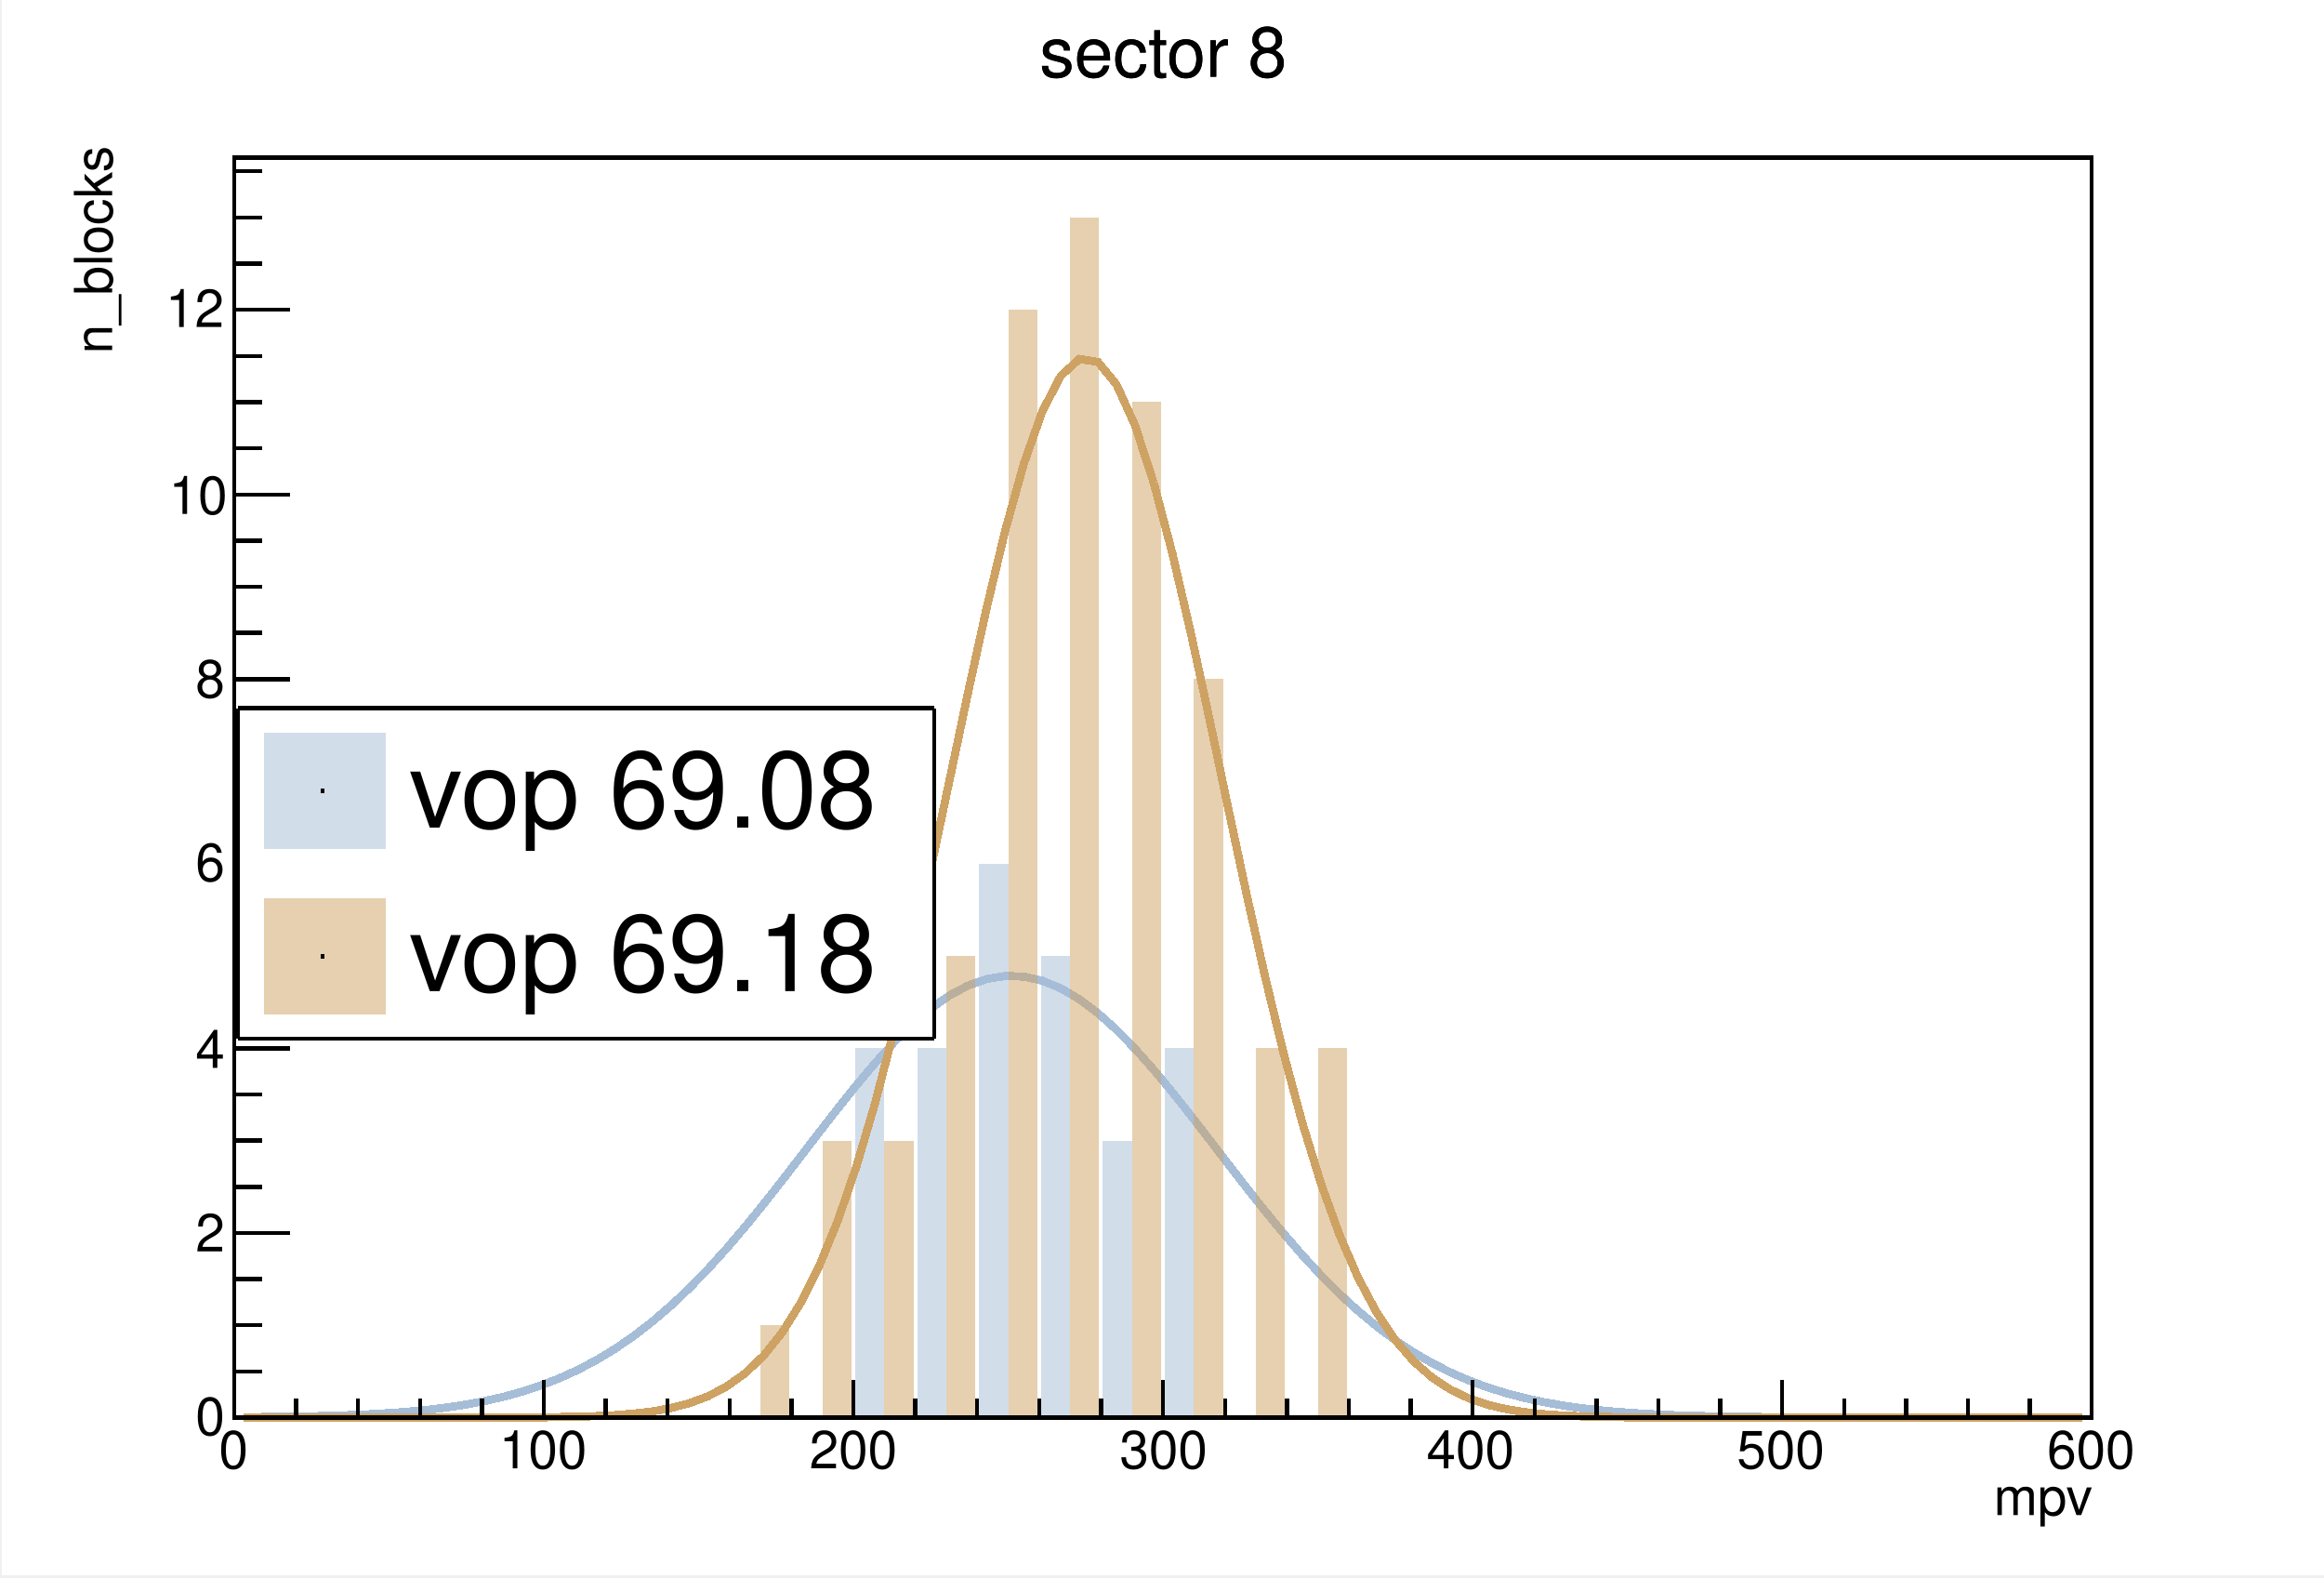
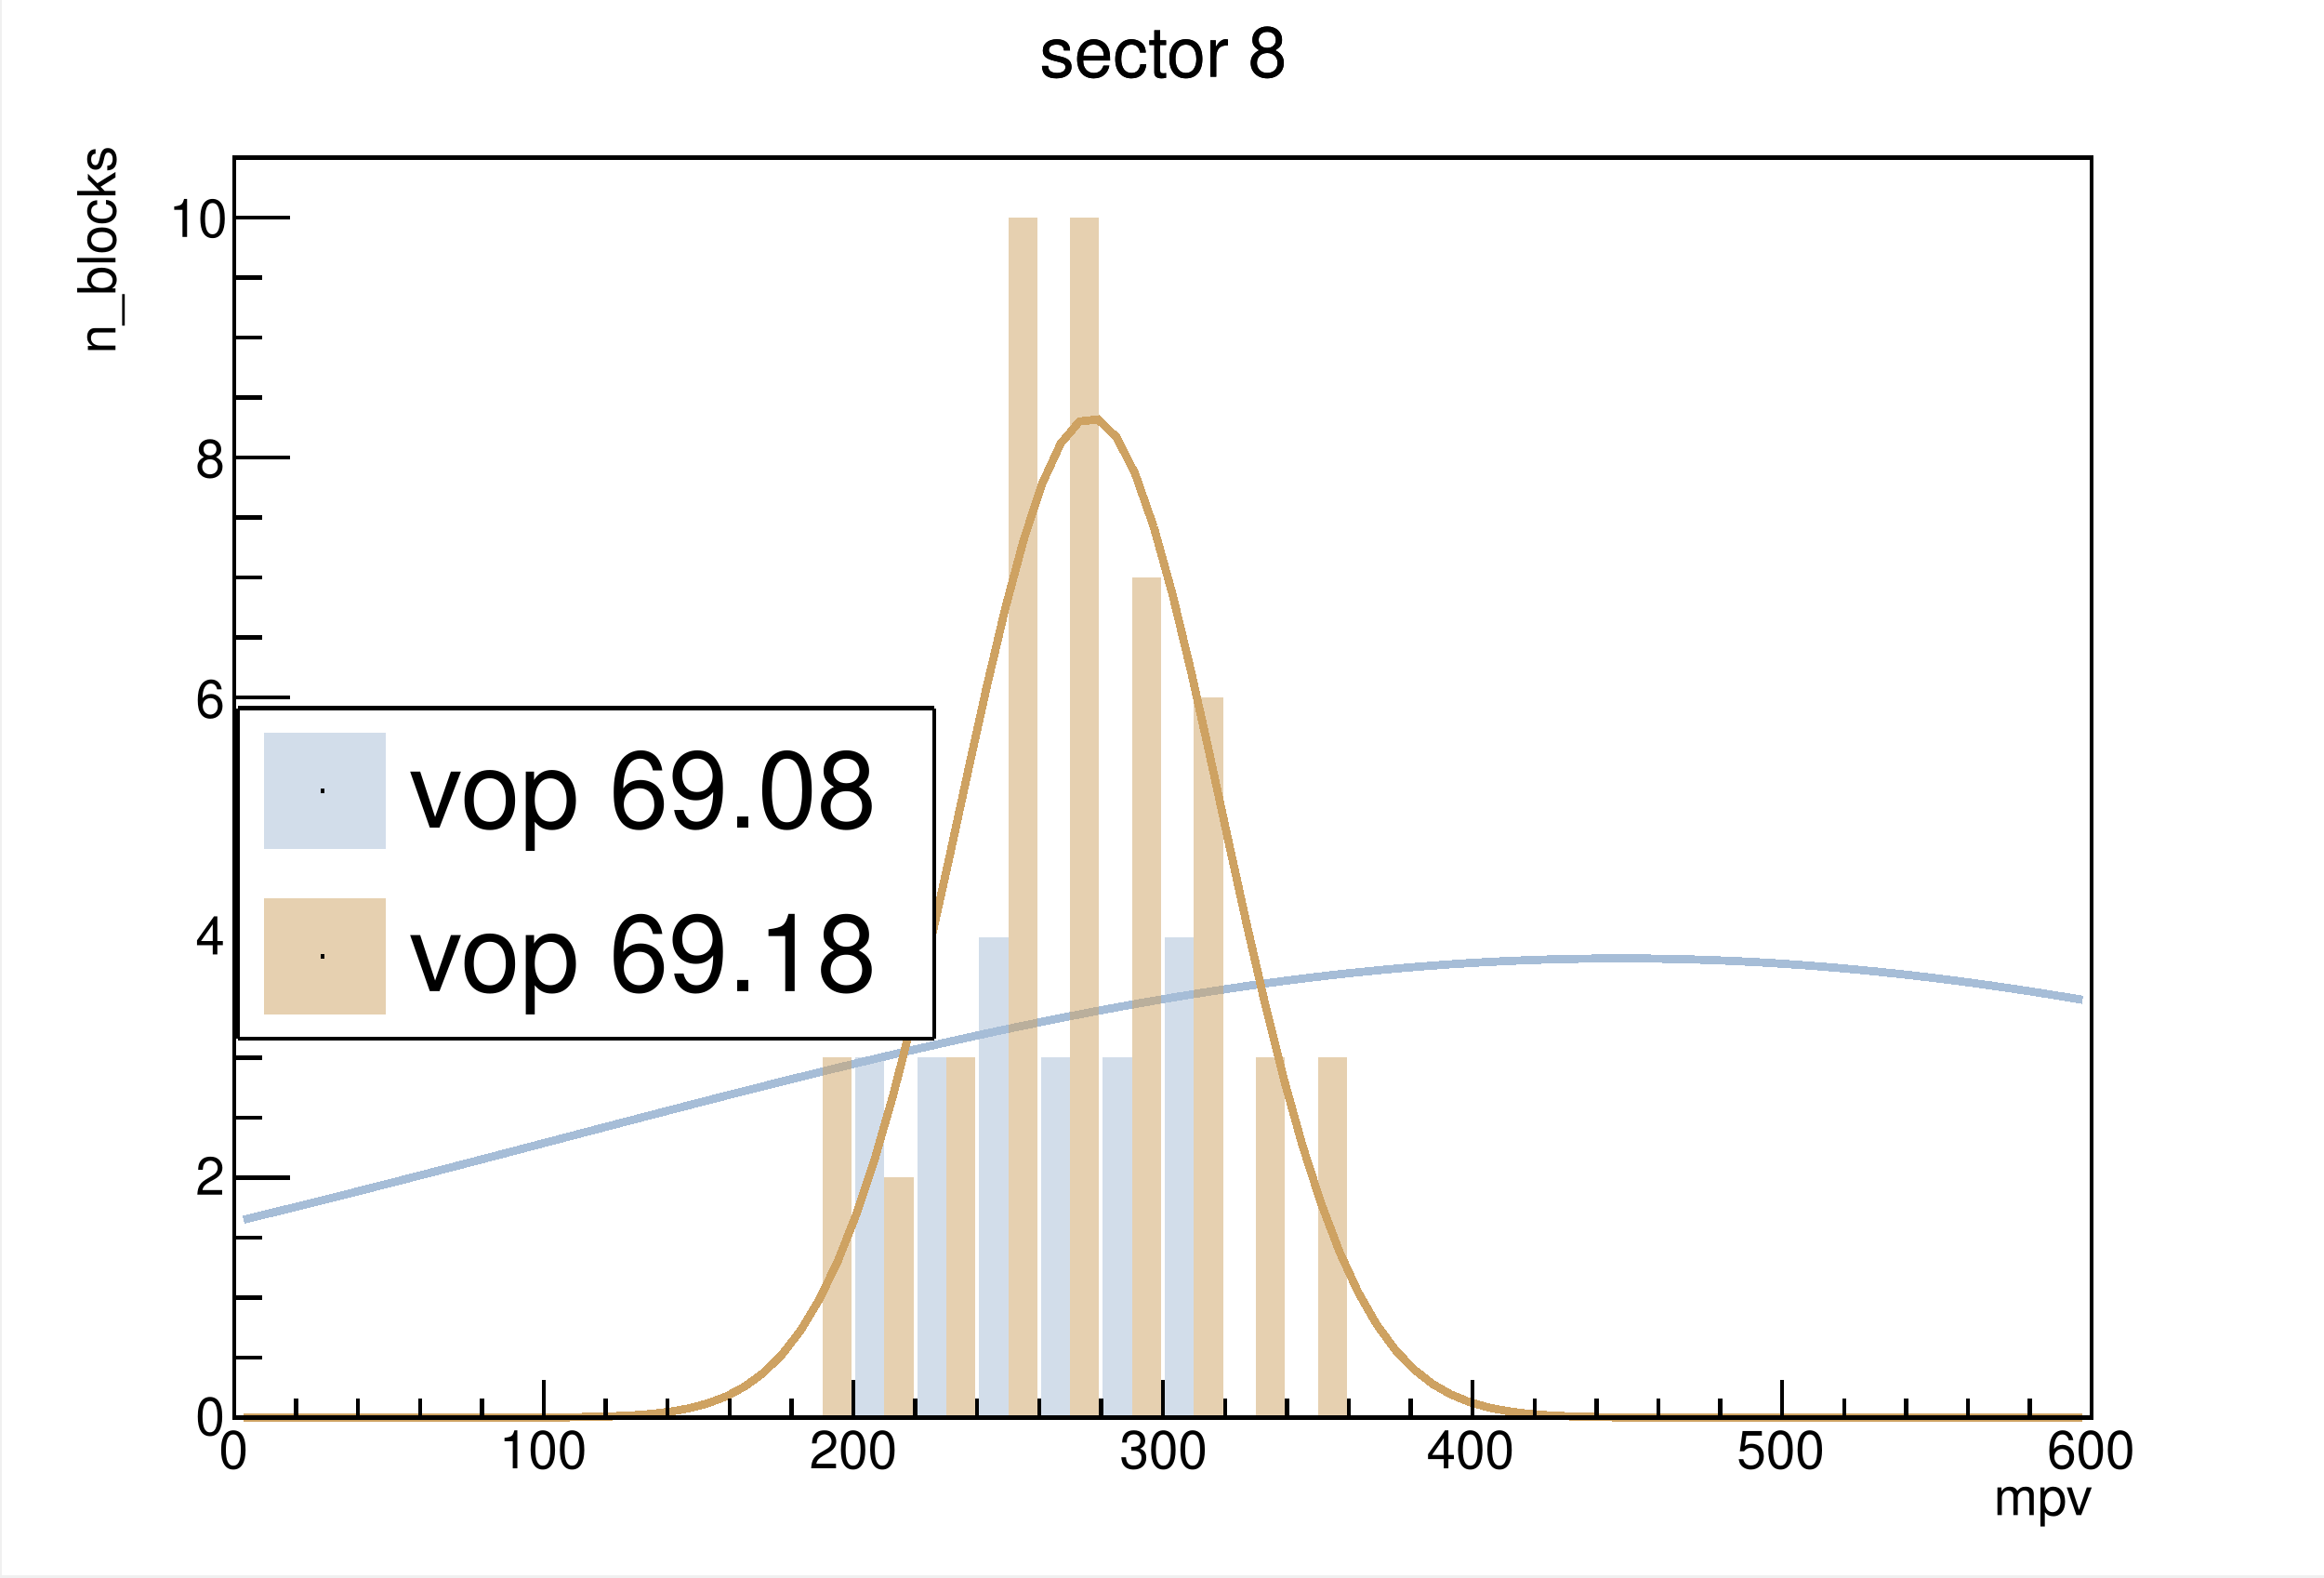
<svg xmlns="http://www.w3.org/2000/svg" width="567.429" height="384.969" viewBox="0 0 567.429 384.969" shape-rendering="crispEdges">
  <defs>
</defs>
  <rect x="0.5" y="0" width="566.929" height="384.469" fill="white" />
  <rect x="57.193" y="38.447" width="453.543" height="307.575" fill="white" />
  <rect x="57.193" y="38.447" width="453.543" height="307.575" fill="none" stroke="black" />
  <path d="M57.193,346.022h 453.543" fill="none" stroke="#000099" />
  <path d="M57.193,346.022h 453.543" fill="none" stroke="black" />
  <path d="M57.193,336.795v 9.227" fill="none" stroke="black" />
  <path d="M72.311,341.409v 4.614" fill="none" stroke="black" />
  <path d="M87.429,341.409v 4.614" fill="none" stroke="black" />
  <path d="M102.547,341.409v 4.614" fill="none" stroke="black" />
  <path d="M117.665,341.409v 4.614" fill="none" stroke="black" />
  <path d="M132.783,336.795v 9.227" fill="none" stroke="black" />
  <path d="M147.902,341.409v 4.614" fill="none" stroke="black" />
  <path d="M163.02,341.409v 4.614" fill="none" stroke="black" />
  <path d="M178.138,341.409v 4.614" fill="none" stroke="black" />
  <path d="M193.256,341.409v 4.614" fill="none" stroke="black" />
  <path d="M208.374,336.795v 9.227" fill="none" stroke="black" />
  <path d="M223.492,341.409v 4.614" fill="none" stroke="black" />
  <path d="M238.61,341.409v 4.614" fill="none" stroke="black" />
  <path d="M253.728,341.409v 4.614" fill="none" stroke="black" />
  <path d="M268.846,341.409v 4.614" fill="none" stroke="black" />
  <path d="M283.965,336.795v 9.227" fill="none" stroke="black" />
  <path d="M299.083,341.409v 4.614" fill="none" stroke="black" />
  <path d="M314.201,341.409v 4.614" fill="none" stroke="black" />
  <path d="M329.319,341.409v 4.614" fill="none" stroke="black" />
  <path d="M344.437,341.409v 4.614" fill="none" stroke="black" />
  <path d="M359.555,336.795v 9.227" fill="none" stroke="black" />
  <path d="M374.673,341.409v 4.614" fill="none" stroke="black" />
  <path d="M389.791,341.409v 4.614" fill="none" stroke="black" />
  <path d="M404.909,341.409v 4.614" fill="none" stroke="black" />
  <path d="M420.028,341.409v 4.614" fill="none" stroke="black" />
  <path d="M435.146,336.795v 9.227" fill="none" stroke="black" />
  <path d="M450.264,341.409v 4.614" fill="none" stroke="black" />
  <path d="M465.382,341.409v 4.614" fill="none" stroke="black" />
  <path d="M480.5,341.409v 4.614" fill="none" stroke="black" />
  <path d="M495.618,341.409v 4.614" fill="none" stroke="black" />
  <path d="M510.736,336.795v 9.227" fill="none" stroke="black" />
  <text xml:space="preserve" x="53.446" y="358.403" fill="black" font-size="12.845" font-family="Helvetica">0</text>
  <text xml:space="preserve" x="121.868" y="358.403" fill="black" font-size="12.845" font-family="Helvetica">100</text>
  <text xml:space="preserve" x="197.622" y="358.403" fill="black" font-size="12.845" font-family="Helvetica">200</text>
  <text xml:space="preserve" x="273.375" y="358.403" fill="black" font-size="12.845" font-family="Helvetica">300</text>
  <text xml:space="preserve" x="348.314" y="358.403" fill="black" font-size="12.845" font-family="Helvetica">400</text>
  <text xml:space="preserve" x="424.068" y="358.403" fill="black" font-size="12.845" font-family="Helvetica">500</text>
  <text xml:space="preserve" x="499.821" y="358.403" fill="black" font-size="12.845" font-family="Helvetica">600</text>
  <text xml:space="preserve" x="486.788" y="369.807" fill="black" font-size="12.845" font-family="Helvetica">mpv</text>
  <path d="M57.193,346.022v -307.575" fill="none" stroke="black" />
  <path d="M70.799,346.022h -13.606" fill="none" stroke="black" />
-   <path d="M63.996,334.756h -6.803" fill="none" stroke="black" />
-   <path d="M63.996,323.489h -6.803" fill="none" stroke="black" />
-   <path d="M63.996,312.223h -6.803" fill="none" stroke="black" />
-   <path d="M70.799,300.956h -13.606" fill="none" stroke="black" />
-   <path d="M63.996,289.69h -6.803" fill="none" stroke="black" />
-   <path d="M63.996,278.423h -6.803" fill="none" stroke="black" />
-   <path d="M63.996,267.157h -6.803" fill="none" stroke="black" />
-   <path d="M70.799,255.89h -13.606" fill="none" stroke="black" />
-   <path d="M63.996,244.624h -6.803" fill="none" stroke="black" />
-   <path d="M63.996,233.357h -6.803" fill="none" stroke="black" />
-   <path d="M63.996,222.091h -6.803" fill="none" stroke="black" />
-   <path d="M70.799,210.824h -13.606" fill="none" stroke="black" />
+   <path d="M63.996,331.376h -6.803" fill="none" stroke="black" />
+   <path d="M63.996,316.729h -6.803" fill="none" stroke="black" />
+   <path d="M63.996,302.083h -6.803" fill="none" stroke="black" />
+   <path d="M70.799,287.436h -13.606" fill="none" stroke="black" />
+   <path d="M63.996,272.79h -6.803" fill="none" stroke="black" />
+   <path d="M63.996,258.144h -6.803" fill="none" stroke="black" />
+   <path d="M63.996,243.497h -6.803" fill="none" stroke="black" />
+   <path d="M70.799,228.851h -13.606" fill="none" stroke="black" />
+   <path d="M63.996,214.204h -6.803" fill="none" stroke="black" />
  <path d="M63.996,199.558h -6.803" fill="none" stroke="black" />
-   <path d="M63.996,188.291h -6.803" fill="none" stroke="black" />
-   <path d="M63.996,177.025h -6.803" fill="none" stroke="black" />
-   <path d="M70.799,165.758h -13.606" fill="none" stroke="black" />
-   <path d="M63.996,154.492h -6.803" fill="none" stroke="black" />
-   <path d="M63.996,143.225h -6.803" fill="none" stroke="black" />
-   <path d="M63.996,131.959h -6.803" fill="none" stroke="black" />
-   <path d="M70.799,120.692h -13.606" fill="none" stroke="black" />
-   <path d="M63.996,109.426h -6.803" fill="none" stroke="black" />
-   <path d="M63.996,98.159h -6.803" fill="none" stroke="black" />
-   <path d="M63.996,86.893h -6.803" fill="none" stroke="black" />
-   <path d="M70.799,75.626h -13.606" fill="none" stroke="black" />
-   <path d="M70.799,75.626h -13.606" fill="none" stroke="black" />
-   <path d="M63.996,64.36h -6.803" fill="none" stroke="black" />
-   <path d="M63.996,53.093h -6.803" fill="none" stroke="black" />
-   <path d="M63.996,41.827h -6.803" fill="none" stroke="black" />
+   <path d="M63.996,184.911h -6.803" fill="none" stroke="black" />
+   <path d="M70.799,170.265h -13.606" fill="none" stroke="black" />
+   <path d="M63.996,155.618h -6.803" fill="none" stroke="black" />
+   <path d="M63.996,140.972h -6.803" fill="none" stroke="black" />
+   <path d="M63.996,126.326h -6.803" fill="none" stroke="black" />
+   <path d="M70.799,111.679h -13.606" fill="none" stroke="black" />
+   <path d="M63.996,97.033h -6.803" fill="none" stroke="black" />
+   <path d="M63.996,82.386h -6.803" fill="none" stroke="black" />
+   <path d="M63.996,67.74h -6.803" fill="none" stroke="black" />
+   <path d="M70.799,53.093h -13.606" fill="none" stroke="black" />
+   <path d="M70.799,53.093h -13.606" fill="none" stroke="black" />
+   <path d="M63.996,38.447h -6.803" fill="none" stroke="black" />
  <text xml:space="preserve" x="47.744" y="350.258" fill="black" font-size="12.845" font-family="Helvetica">0</text>
-   <text xml:space="preserve" x="47.744" y="305.457" fill="black" font-size="12.845" font-family="Helvetica">2</text>
-   <text xml:space="preserve" x="47.744" y="260.657" fill="black" font-size="12.845" font-family="Helvetica">4</text>
-   <text xml:space="preserve" x="47.744" y="215.042" fill="black" font-size="12.845" font-family="Helvetica">6</text>
-   <text xml:space="preserve" x="47.744" y="170.242" fill="black" font-size="12.845" font-family="Helvetica">8</text>
-   <text xml:space="preserve" x="41.228" y="125.441" fill="black" font-size="12.845" font-family="Helvetica">10</text>
-   <text xml:space="preserve" x="40.413" y="79.826" fill="black" font-size="12.845" font-family="Helvetica">12</text>
-   <g transform="rotate(-90,27.3803,86.3427)">
-     <text xml:space="preserve" x="27.38" y="86.343" fill="black" font-size="12.845" font-family="Helvetica">n_blocks</text>
+   <text xml:space="preserve" x="47.744" y="291.61" fill="black" font-size="12.845" font-family="Helvetica">2</text>
+   <text xml:space="preserve" x="47.744" y="232.962" fill="black" font-size="12.845" font-family="Helvetica">4</text>
+   <text xml:space="preserve" x="47.744" y="175.129" fill="black" font-size="12.845" font-family="Helvetica">6</text>
+   <text xml:space="preserve" x="47.744" y="116.481" fill="black" font-size="12.845" font-family="Helvetica">8</text>
+   <text xml:space="preserve" x="41.228" y="57.833" fill="black" font-size="12.845" font-family="Helvetica">10</text>
+   <g transform="rotate(-90,28.1948,86.3427)">
+     <text xml:space="preserve" x="28.195" y="86.343" fill="black" font-size="12.845" font-family="Helvetica">n_blocks</text>
  </g>
  <text xml:space="preserve" x="253.826" y="18.735" fill="black" font-size="16.99" font-family="Helvetica">sector 8</text>
  <rect x="57.647" y="346.022" width="7.106" height="0" fill="#a6bdd7" fill-opacity="0.50" stroke-opacity="0.50" />
  <rect x="72.765" y="346.022" width="7.106" height="0" fill="#a6bdd7" fill-opacity="0.50" stroke-opacity="0.50" />
  <rect x="87.883" y="346.022" width="7.106" height="0" fill="#a6bdd7" fill-opacity="0.50" stroke-opacity="0.50" />
  <rect x="103.001" y="346.022" width="7.106" height="0" fill="#a6bdd7" fill-opacity="0.50" stroke-opacity="0.50" />
  <rect x="118.119" y="346.022" width="7.106" height="0" fill="#a6bdd7" fill-opacity="0.50" stroke-opacity="0.50" />
  <rect x="133.237" y="346.022" width="7.106" height="0" fill="#a6bdd7" fill-opacity="0.50" stroke-opacity="0.50" />
  <rect x="148.355" y="346.022" width="7.106" height="0" fill="#a6bdd7" fill-opacity="0.50" stroke-opacity="0.50" />
  <rect x="163.473" y="346.022" width="7.106" height="0" fill="#a6bdd7" fill-opacity="0.50" stroke-opacity="0.50" />
  <rect x="178.591" y="346.022" width="7.106" height="0" fill="#a6bdd7" fill-opacity="0.50" stroke-opacity="0.50" />
  <rect x="193.709" y="346.022" width="7.106" height="0" fill="#a6bdd7" fill-opacity="0.50" stroke-opacity="0.50" />
-   <rect x="208.828" y="255.89" width="7.106" height="90.132" fill="#a6bdd7" fill-opacity="0.50" stroke-opacity="0.50" />
-   <rect x="223.946" y="255.89" width="7.106" height="90.132" fill="#a6bdd7" fill-opacity="0.50" stroke-opacity="0.50" />
-   <rect x="239.064" y="210.824" width="7.106" height="135.198" fill="#a6bdd7" fill-opacity="0.50" stroke-opacity="0.50" />
-   <rect x="254.182" y="233.357" width="7.106" height="112.665" fill="#a6bdd7" fill-opacity="0.50" stroke-opacity="0.50" />
-   <rect x="269.3" y="278.423" width="7.106" height="67.599" fill="#a6bdd7" fill-opacity="0.50" stroke-opacity="0.50" />
-   <rect x="284.418" y="255.89" width="7.106" height="90.132" fill="#a6bdd7" fill-opacity="0.50" stroke-opacity="0.50" />
+   <rect x="208.828" y="258.144" width="7.106" height="87.879" fill="#a6bdd7" fill-opacity="0.50" stroke-opacity="0.50" />
+   <rect x="223.946" y="258.144" width="7.106" height="87.879" fill="#a6bdd7" fill-opacity="0.50" stroke-opacity="0.50" />
+   <rect x="239.064" y="228.851" width="7.106" height="117.172" fill="#a6bdd7" fill-opacity="0.50" stroke-opacity="0.50" />
+   <rect x="254.182" y="258.144" width="7.106" height="87.879" fill="#a6bdd7" fill-opacity="0.50" stroke-opacity="0.50" />
+   <rect x="269.3" y="258.144" width="7.106" height="87.879" fill="#a6bdd7" fill-opacity="0.50" stroke-opacity="0.50" />
+   <rect x="284.418" y="228.851" width="7.106" height="117.172" fill="#a6bdd7" fill-opacity="0.50" stroke-opacity="0.50" />
  <rect x="299.536" y="346.022" width="7.106" height="0" fill="#a6bdd7" fill-opacity="0.50" stroke-opacity="0.50" />
  <rect x="314.654" y="346.022" width="7.106" height="0" fill="#a6bdd7" fill-opacity="0.50" stroke-opacity="0.50" />
  <rect x="329.772" y="346.022" width="7.106" height="0" fill="#a6bdd7" fill-opacity="0.50" stroke-opacity="0.50" />
  <rect x="344.891" y="346.022" width="7.106" height="0" fill="#a6bdd7" fill-opacity="0.50" stroke-opacity="0.50" />
  <rect x="360.009" y="346.022" width="7.106" height="0" fill="#a6bdd7" fill-opacity="0.50" stroke-opacity="0.50" />
  <rect x="375.127" y="346.022" width="7.106" height="0" fill="#a6bdd7" fill-opacity="0.50" stroke-opacity="0.50" />
  <rect x="390.245" y="346.022" width="7.106" height="0" fill="#a6bdd7" fill-opacity="0.50" stroke-opacity="0.50" />
  <rect x="405.363" y="346.022" width="7.106" height="0" fill="#a6bdd7" fill-opacity="0.50" stroke-opacity="0.50" />
  <rect x="420.481" y="346.022" width="7.106" height="0" fill="#a6bdd7" fill-opacity="0.50" stroke-opacity="0.50" />
  <rect x="435.599" y="346.022" width="7.106" height="0" fill="#a6bdd7" fill-opacity="0.50" stroke-opacity="0.50" />
  <rect x="450.717" y="346.022" width="7.106" height="0" fill="#a6bdd7" fill-opacity="0.50" stroke-opacity="0.50" />
  <rect x="465.835" y="346.022" width="7.106" height="0" fill="#a6bdd7" fill-opacity="0.50" stroke-opacity="0.50" />
  <rect x="480.954" y="346.022" width="7.106" height="0" fill="#a6bdd7" fill-opacity="0.50" stroke-opacity="0.50" />
  <rect x="496.072" y="346.022" width="7.106" height="0" fill="#a6bdd7" fill-opacity="0.50" stroke-opacity="0.50" />
-   <path d="M59.461,345.922l 4.535, -0.04l 4.535, -0.054l 4.535, -0.072l 4.535, -0.097l 4.535, -0.127l 4.535, -0.167l 4.535, -0.216l 4.535, -0.278l 4.535, -0.354l 4.535, -0.447l 4.535, -0.56l  4.535, -0.693l 4.535, -0.852l 4.535, -1.036l 4.535, -1.248l 4.535, -1.49l 4.535, -1.761l 4.535, -2.062l 4.535, -2.39l 4.535, -2.742l 4.535, -3.115l 4.535, -3.501l 4.535, -3.893l 4.535, -4.281l  4.535, -4.656l 4.535, -5.004l 4.535, -5.314l 4.535, -5.571l 4.535, -5.763l 4.535, -5.878l 4.535, -5.904l 4.535, -5.831l 4.535, -5.654l 4.535, -5.368l 4.535, -4.974l 4.535, -4.473l 4.535, -3.873l  4.535, -3.185l 4.535, -2.422l 4.535, -1.602l 4.535, -0.742l 4.535, 0.135l 4.535, 1.009l 4.535, 1.859l 4.535, 2.663l 4.535, 3.405l 4.535, 4.067l 4.535, 4.637l 4.535, 5.106" fill="none" stroke="#a6bdd7" stroke-width="2" />
-   <path d="M281.697,261.114l 4.535, 5.468l 4.535, 5.72l 4.535, 5.864l 4.535, 5.906l 4.535, 5.852l 4.535, 5.712l 4.535, 5.498l 4.535, 5.223l 4.535, 4.901l 4.535, 4.543l 4.535, 4.163l 4.535, 3.772l  4.535, 3.381l 4.535, 2.999l 4.535, 2.632l 4.535, 2.286l 4.535, 1.967l 4.535, 1.675l 4.535, 1.413l 4.535, 1.18l 4.535, 0.976l 4.535, 0.8l 4.535, 0.65l 4.535, 0.523l 4.535, 0.417l 4.535,  0.329l 4.535, 0.258l 4.535, 0.2l 4.535, 0.154l 4.535, 0.117l 4.535, 0.089l 4.535, 0.066l 4.535, 0.049l 4.535, 0.036l 4.535, 0.026l 4.535, 0.019l 4.535, 0.014l 4.535, 0.031h  49.89" fill="none" stroke="#a6bdd7" stroke-width="2" />
-   <path d="M503.933,346.022h 4.535" fill="none" stroke="#a6bdd7" stroke-width="2" />
+   <path d="M59.461,297.71l 4.535, -1.102l 4.535, -1.111l 4.535, -1.121l 4.535, -1.129l 4.535, -1.137l 4.535, -1.145l 4.535, -1.152l 4.535, -1.159l 4.535, -1.165l 4.535, -1.17l 4.535, -1.175l 4.535,  -1.179l 4.535, -1.182l 4.535, -1.185l 4.535, -1.187l 4.535, -1.189l 4.535, -1.189l 4.535, -1.189l 4.535, -1.189l 4.535, -1.187l 4.535, -1.185l 4.535, -1.182l 4.535, -1.178l 4.535, -1.174l 4.535,  -1.168l 4.535, -1.162l 4.535, -1.155l 4.535, -1.147l 4.535, -1.139l 4.535, -1.129l 4.535, -1.119l 4.535, -1.108l 4.535, -1.096l 4.535, -1.083l 4.535, -1.07l 4.535, -1.055l 4.535, -1.04l 4.535,  -1.024l 4.535, -1.007l 4.535, -0.989l 4.535, -0.971l 4.535, -0.952l 4.535, -0.932l 4.535, -0.911l 4.535, -0.889l 4.535, -0.867l 4.535, -0.844l 4.535, -0.82l 4.535, -0.796" fill="none" stroke="#a6bdd7" stroke-width="2" />
+   <path d="M281.697,244.277l 4.535, -0.771l 4.535, -0.745l 4.535, -0.718l 4.535, -0.691l 4.535, -0.664l 4.535, -0.635l 4.535, -0.607l 4.535, -0.577l 4.535, -0.547l 4.535, -0.517l 4.535, -0.486l  4.535, -0.455l 4.535, -0.423l 4.535, -0.391l 4.535, -0.359l 4.535, -0.326l 4.535, -0.293l 4.535, -0.26l 4.535, -0.227l 4.535, -0.193l 4.535, -0.159l 4.535, -0.125l 4.535, -0.091l 4.535,  -0.056l 4.535, -0.022l 4.535, 0.012l 4.535, 0.046l 4.535, 0.081l 4.535, 0.115l 4.535, 0.149l 4.535, 0.183l 4.535, 0.217l 4.535, 0.25l 4.535, 0.284l 4.535, 0.317l 4.535, 0.35l  4.535, 0.382l 4.535, 0.414l 4.535, 0.446l 4.535, 0.477l 4.535, 0.508l 4.535, 0.539l 4.535, 0.569l 4.535, 0.598l 4.535, 0.627l 4.535, 0.656l 4.535, 0.683l 4.535, 0.711l 4.535, 0.737" fill="none" stroke="#a6bdd7" stroke-width="2" />
+   <path d="M503.933,243.287l 4.535, 0.763" fill="none" stroke="#a6bdd7" stroke-width="2" />
  <rect x="64.752" y="346.022" width="7.106" height="0" fill="#cea262" fill-opacity="0.50" stroke-opacity="0.50" />
  <rect x="79.87" y="346.022" width="7.106" height="0" fill="#cea262" fill-opacity="0.50" stroke-opacity="0.50" />
  <rect x="94.988" y="346.022" width="7.106" height="0" fill="#cea262" fill-opacity="0.50" stroke-opacity="0.50" />
  <rect x="110.106" y="346.022" width="7.106" height="0" fill="#cea262" fill-opacity="0.50" stroke-opacity="0.50" />
  <rect x="125.224" y="346.022" width="7.106" height="0" fill="#cea262" fill-opacity="0.50" stroke-opacity="0.50" />
  <rect x="140.343" y="346.022" width="7.106" height="0" fill="#cea262" fill-opacity="0.50" stroke-opacity="0.50" />
  <rect x="155.461" y="346.022" width="7.106" height="0" fill="#cea262" fill-opacity="0.50" stroke-opacity="0.50" />
  <rect x="170.579" y="346.022" width="7.106" height="0" fill="#cea262" fill-opacity="0.50" stroke-opacity="0.50" />
-   <rect x="185.697" y="323.489" width="7.106" height="22.533" fill="#cea262" fill-opacity="0.50" stroke-opacity="0.50" />
-   <rect x="200.815" y="278.423" width="7.106" height="67.599" fill="#cea262" fill-opacity="0.50" stroke-opacity="0.50" />
-   <rect x="215.933" y="278.423" width="7.106" height="67.599" fill="#cea262" fill-opacity="0.50" stroke-opacity="0.50" />
-   <rect x="231.051" y="233.357" width="7.106" height="112.665" fill="#cea262" fill-opacity="0.50" stroke-opacity="0.50" />
-   <rect x="246.169" y="75.626" width="7.106" height="270.396" fill="#cea262" fill-opacity="0.50" stroke-opacity="0.50" />
+   <rect x="185.697" y="346.022" width="7.106" height="0" fill="#cea262" fill-opacity="0.50" stroke-opacity="0.50" />
+   <rect x="200.815" y="258.144" width="7.106" height="87.879" fill="#cea262" fill-opacity="0.50" stroke-opacity="0.50" />
+   <rect x="215.933" y="287.436" width="7.106" height="58.586" fill="#cea262" fill-opacity="0.50" stroke-opacity="0.50" />
+   <rect x="231.051" y="258.144" width="7.106" height="87.879" fill="#cea262" fill-opacity="0.50" stroke-opacity="0.50" />
+   <rect x="246.169" y="53.093" width="7.106" height="292.929" fill="#cea262" fill-opacity="0.50" stroke-opacity="0.50" />
  <rect x="261.287" y="53.093" width="7.106" height="292.929" fill="#cea262" fill-opacity="0.50" stroke-opacity="0.50" />
-   <rect x="276.406" y="98.159" width="7.106" height="247.863" fill="#cea262" fill-opacity="0.50" stroke-opacity="0.50" />
-   <rect x="291.524" y="165.758" width="7.106" height="180.264" fill="#cea262" fill-opacity="0.50" stroke-opacity="0.50" />
-   <rect x="306.642" y="255.89" width="7.106" height="90.132" fill="#cea262" fill-opacity="0.50" stroke-opacity="0.50" />
-   <rect x="321.76" y="255.89" width="7.106" height="90.132" fill="#cea262" fill-opacity="0.50" stroke-opacity="0.50" />
+   <rect x="276.406" y="140.972" width="7.106" height="205.05" fill="#cea262" fill-opacity="0.50" stroke-opacity="0.50" />
+   <rect x="291.524" y="170.265" width="7.106" height="175.757" fill="#cea262" fill-opacity="0.50" stroke-opacity="0.50" />
+   <rect x="306.642" y="258.144" width="7.106" height="87.879" fill="#cea262" fill-opacity="0.50" stroke-opacity="0.50" />
+   <rect x="321.76" y="258.144" width="7.106" height="87.879" fill="#cea262" fill-opacity="0.50" stroke-opacity="0.50" />
  <rect x="336.878" y="346.022" width="7.106" height="0" fill="#cea262" fill-opacity="0.50" stroke-opacity="0.50" />
  <rect x="351.996" y="346.022" width="7.106" height="0" fill="#cea262" fill-opacity="0.50" stroke-opacity="0.50" />
  <rect x="367.114" y="346.022" width="7.106" height="0" fill="#cea262" fill-opacity="0.50" stroke-opacity="0.50" />
  <rect x="382.232" y="346.022" width="7.106" height="0" fill="#cea262" fill-opacity="0.50" stroke-opacity="0.50" />
  <rect x="397.35" y="346.022" width="7.106" height="0" fill="#cea262" fill-opacity="0.50" stroke-opacity="0.50" />
  <rect x="412.469" y="346.022" width="7.106" height="0" fill="#cea262" fill-opacity="0.50" stroke-opacity="0.50" />
  <rect x="427.587" y="346.022" width="7.106" height="0" fill="#cea262" fill-opacity="0.50" stroke-opacity="0.50" />
  <rect x="442.705" y="346.022" width="7.106" height="0" fill="#cea262" fill-opacity="0.50" stroke-opacity="0.50" />
  <rect x="457.823" y="346.022" width="7.106" height="0" fill="#cea262" fill-opacity="0.50" stroke-opacity="0.50" />
  <rect x="472.941" y="346.022" width="7.106" height="0" fill="#cea262" fill-opacity="0.50" stroke-opacity="0.50" />
  <rect x="488.059" y="346.022" width="7.106" height="0" fill="#cea262" fill-opacity="0.50" stroke-opacity="0.50" />
  <rect x="503.177" y="346.022" width="7.106" height="0" fill="#cea262" fill-opacity="0.50" stroke-opacity="0.50" />
-   <path d="M59.461,346.022h 63.496l 4.535, -0.044l 4.535, -0.033l 4.535, -0.055l 4.535, -0.091l 4.535, -0.147l 4.535, -0.233l 4.535, -0.361l 4.535, -0.547l 4.535, -0.814l 4.535, -1.186l 4.535,  -1.692l 4.535, -2.363l 4.535, -3.231l 4.535, -4.323l 4.535, -5.659l 4.535, -7.242l 4.535, -9.061l 4.535, -11.073l 4.535, -13.211l 4.535, -15.374l 4.535, -17.432l 4.535, -19.232l 4.535, -20.607l 4.535,  -21.393l 4.535, -21.44l 4.535, -20.637l 4.535, -18.924l 4.535, -16.305l 4.535, -12.857l 4.535, -8.725l 4.535, -4.114l 4.535, 0.727l 4.535, 5.527l 4.535, 10.019l 4.535, 13.966" fill="none" stroke="#cea262" stroke-width="2" />
-   <path d="M281.697,117.856l 4.535, 17.179l 4.535, 19.532l 4.535, 20.97l 4.535, 21.51l 4.535, 21.229l 4.535, 20.251l 4.535, 18.731l 4.535, 16.837l 4.535, 14.732l 4.535, 12.565l 4.535, 10.455l 4.535, 8.495l 4.535,  6.744l 4.535, 5.234l 4.535, 3.972l 4.535, 2.95l 4.535, 2.144l 4.535, 1.525l 4.535, 1.062l 4.535, 0.725l 4.535, 0.484l 4.535, 0.317l 4.535, 0.203l 4.535, 0.128l 4.535, 0.079l 4.535,  0.048l 4.535, 0.028l 4.535, 0.037h 95.244" fill="none" stroke="#cea262" stroke-width="2" />
+   <path d="M59.461,346.022h 68.031l 4.535, -0.038l 4.535, -0.03l 4.535, -0.051l 4.535, -0.086l 4.535, -0.14l 4.535, -0.225l 4.535, -0.353l 4.535, -0.543l 4.535, -0.816l 4.535, -1.199l 4.535,  -1.725l 4.535, -2.425l 4.535, -3.333l 4.535, -4.477l 4.535, -5.875l 4.535, -7.527l 4.535, -9.412l 4.535, -11.477l 4.535, -13.639l 4.535, -15.779l 4.535, -17.749l 4.535, -19.377l 4.535, -20.487l 4.535,  -20.907l 4.535, -20.501l 4.535, -19.175l 4.535, -16.906l 4.535, -13.743l 4.535, -9.816l 4.535, -5.322l 4.535, -0.513l 4.535, 4.325l 4.535, 8.908l 4.535, 12.974" fill="none" stroke="#cea262" stroke-width="2" />
+   <path d="M281.697,128.583l 4.535, 16.311l 4.535, 18.775l 4.535, 20.3l 4.535, 20.895l 4.535, 20.638l 4.535, 19.66l 4.535, 18.126l 4.535, 16.214l 4.535, 14.097l 4.535, 11.928l 4.535, 9.834l 4.535, 7.906l 4.535,  6.202l 4.535, 4.75l 4.535, 3.554l 4.535, 2.598l 4.535, 1.856l 4.535, 1.297l 4.535, 0.886l 4.535, 0.592l 4.535, 0.387l 4.535, 0.248l 4.535, 0.155l 4.535, 0.095l 4.535, 0.057l 4.535,  0.033l 4.535, 0.043h 99.779" fill="none" stroke="#cea262" stroke-width="2" />
  <path d="M503.933,346.022h 4.535" fill="none" stroke="#cea262" stroke-width="2" />
  <path d="M57.193,346.022h 453.543" fill="none" stroke="black" />
  <path d="M57.193,336.795v 9.227" fill="none" stroke="black" />
  <path d="M72.311,341.409v 4.614" fill="none" stroke="black" />
  <path d="M87.429,341.409v 4.614" fill="none" stroke="black" />
  <path d="M102.547,341.409v 4.614" fill="none" stroke="black" />
  <path d="M117.665,341.409v 4.614" fill="none" stroke="black" />
  <path d="M132.783,336.795v 9.227" fill="none" stroke="black" />
  <path d="M147.902,341.409v 4.614" fill="none" stroke="black" />
  <path d="M163.02,341.409v 4.614" fill="none" stroke="black" />
  <path d="M178.138,341.409v 4.614" fill="none" stroke="black" />
  <path d="M193.256,341.409v 4.614" fill="none" stroke="black" />
  <path d="M208.374,336.795v 9.227" fill="none" stroke="black" />
  <path d="M223.492,341.409v 4.614" fill="none" stroke="black" />
  <path d="M238.61,341.409v 4.614" fill="none" stroke="black" />
  <path d="M253.728,341.409v 4.614" fill="none" stroke="black" />
  <path d="M268.846,341.409v 4.614" fill="none" stroke="black" />
  <path d="M283.965,336.795v 9.227" fill="none" stroke="black" />
  <path d="M299.083,341.409v 4.614" fill="none" stroke="black" />
  <path d="M314.201,341.409v 4.614" fill="none" stroke="black" />
  <path d="M329.319,341.409v 4.614" fill="none" stroke="black" />
  <path d="M344.437,341.409v 4.614" fill="none" stroke="black" />
  <path d="M359.555,336.795v 9.227" fill="none" stroke="black" />
  <path d="M374.673,341.409v 4.614" fill="none" stroke="black" />
  <path d="M389.791,341.409v 4.614" fill="none" stroke="black" />
  <path d="M404.909,341.409v 4.614" fill="none" stroke="black" />
  <path d="M420.028,341.409v 4.614" fill="none" stroke="black" />
  <path d="M435.146,336.795v 9.227" fill="none" stroke="black" />
  <path d="M450.264,341.409v 4.614" fill="none" stroke="black" />
  <path d="M465.382,341.409v 4.614" fill="none" stroke="black" />
  <path d="M480.5,341.409v 4.614" fill="none" stroke="black" />
  <path d="M495.618,341.409v 4.614" fill="none" stroke="black" />
  <path d="M510.736,336.795v 9.227" fill="none" stroke="black" />
  <path d="M57.193,346.022v -307.575" fill="none" stroke="black" />
  <path d="M70.799,346.022h -13.606" fill="none" stroke="black" />
-   <path d="M63.996,334.756h -6.803" fill="none" stroke="black" />
-   <path d="M63.996,323.489h -6.803" fill="none" stroke="black" />
-   <path d="M63.996,312.223h -6.803" fill="none" stroke="black" />
-   <path d="M70.799,300.956h -13.606" fill="none" stroke="black" />
-   <path d="M63.996,289.69h -6.803" fill="none" stroke="black" />
-   <path d="M63.996,278.423h -6.803" fill="none" stroke="black" />
-   <path d="M63.996,267.157h -6.803" fill="none" stroke="black" />
-   <path d="M70.799,255.89h -13.606" fill="none" stroke="black" />
-   <path d="M63.996,244.624h -6.803" fill="none" stroke="black" />
-   <path d="M63.996,233.357h -6.803" fill="none" stroke="black" />
-   <path d="M63.996,222.091h -6.803" fill="none" stroke="black" />
-   <path d="M70.799,210.824h -13.606" fill="none" stroke="black" />
+   <path d="M63.996,331.376h -6.803" fill="none" stroke="black" />
+   <path d="M63.996,316.729h -6.803" fill="none" stroke="black" />
+   <path d="M63.996,302.083h -6.803" fill="none" stroke="black" />
+   <path d="M70.799,287.436h -13.606" fill="none" stroke="black" />
+   <path d="M63.996,272.79h -6.803" fill="none" stroke="black" />
+   <path d="M63.996,258.144h -6.803" fill="none" stroke="black" />
+   <path d="M63.996,243.497h -6.803" fill="none" stroke="black" />
+   <path d="M70.799,228.851h -13.606" fill="none" stroke="black" />
+   <path d="M63.996,214.204h -6.803" fill="none" stroke="black" />
  <path d="M63.996,199.558h -6.803" fill="none" stroke="black" />
-   <path d="M63.996,188.291h -6.803" fill="none" stroke="black" />
-   <path d="M63.996,177.025h -6.803" fill="none" stroke="black" />
-   <path d="M70.799,165.758h -13.606" fill="none" stroke="black" />
-   <path d="M63.996,154.492h -6.803" fill="none" stroke="black" />
-   <path d="M63.996,143.225h -6.803" fill="none" stroke="black" />
-   <path d="M63.996,131.959h -6.803" fill="none" stroke="black" />
-   <path d="M70.799,120.692h -13.606" fill="none" stroke="black" />
-   <path d="M63.996,109.426h -6.803" fill="none" stroke="black" />
-   <path d="M63.996,98.159h -6.803" fill="none" stroke="black" />
-   <path d="M63.996,86.893h -6.803" fill="none" stroke="black" />
-   <path d="M70.799,75.626h -13.606" fill="none" stroke="black" />
-   <path d="M70.799,75.626h -13.606" fill="none" stroke="black" />
-   <path d="M63.996,64.36h -6.803" fill="none" stroke="black" />
-   <path d="M63.996,53.093h -6.803" fill="none" stroke="black" />
-   <path d="M63.996,41.827h -6.803" fill="none" stroke="black" />
+   <path d="M63.996,184.911h -6.803" fill="none" stroke="black" />
+   <path d="M70.799,170.265h -13.606" fill="none" stroke="black" />
+   <path d="M63.996,155.618h -6.803" fill="none" stroke="black" />
+   <path d="M63.996,140.972h -6.803" fill="none" stroke="black" />
+   <path d="M63.996,126.326h -6.803" fill="none" stroke="black" />
+   <path d="M70.799,111.679h -13.606" fill="none" stroke="black" />
+   <path d="M63.996,97.033h -6.803" fill="none" stroke="black" />
+   <path d="M63.996,82.386h -6.803" fill="none" stroke="black" />
+   <path d="M63.996,67.74h -6.803" fill="none" stroke="black" />
+   <path d="M70.799,53.093h -13.606" fill="none" stroke="black" />
+   <path d="M70.799,53.093h -13.606" fill="none" stroke="black" />
+   <path d="M63.996,38.447h -6.803" fill="none" stroke="black" />
  <rect x="58.014" y="172.848" width="170.079" height="80.739" fill="white" />
  <path d="M58.014,253.586h 170.079" fill="none" stroke="black" />
  <path d="M228.093,253.586v -80.739" fill="none" stroke="black" />
  <path d="M228.093,172.848h -170.079" fill="none" stroke="black" />
  <path d="M58.014,172.848v 80.739" fill="none" stroke="black" />
  <text xml:space="preserve" x="99.876" y="202.009" fill="black" font-size="26.08" font-family="Helvetica">vop 69.08</text>
  <path d="M64.392,207.161h 29.764v -28.259h -29.764z" fill="#a6bdd7" fill-opacity="0.50" stroke-opacity="0.50" />
  <path d="M64.392,193.032h 29.764" fill="none" stroke="#a6bdd7" fill-opacity="0.00" stroke-opacity="0.00" />
  <g stroke="black" stroke-width="1" fill="none">
    <line x1="78.274" y1="193.032" x2="79.274" y2="193.032" />
  </g>
  <text xml:space="preserve" x="99.876" y="241.922" fill="black" font-size="26.08" font-family="Helvetica">vop 69.18</text>
  <path d="M64.392,247.531h 29.764v -28.259h -29.764z" fill="#cea262" fill-opacity="0.50" stroke-opacity="0.50" />
  <path d="M64.392,233.401h 29.764" fill="none" stroke="#cea262" fill-opacity="0.00" stroke-opacity="0.00" />
  <g stroke="black" stroke-width="1" fill="none">
    <line x1="78.274" y1="233.401" x2="79.274" y2="233.401" />
  </g>
  <text xml:space="preserve" x="253.826" y="18.735" fill="black" font-size="16.99" font-family="Helvetica">sector 8</text>
</svg>
